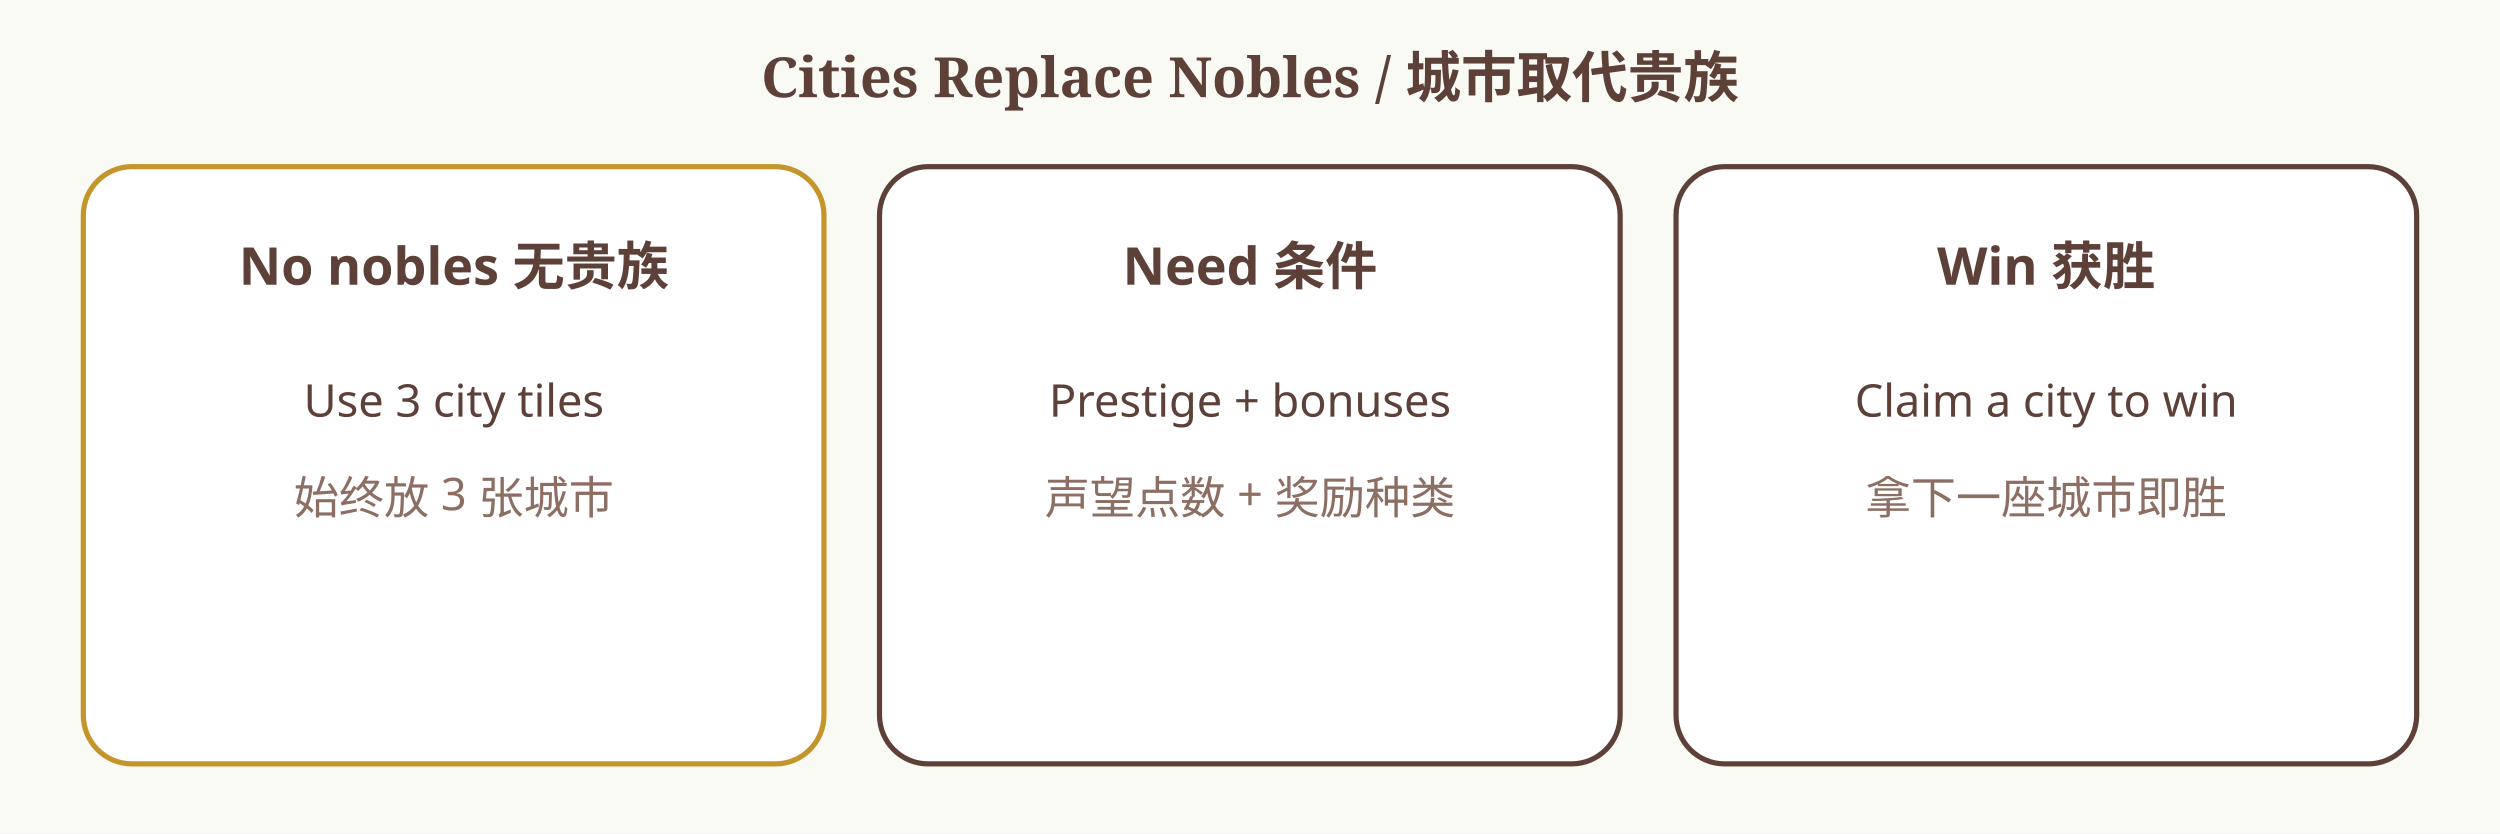
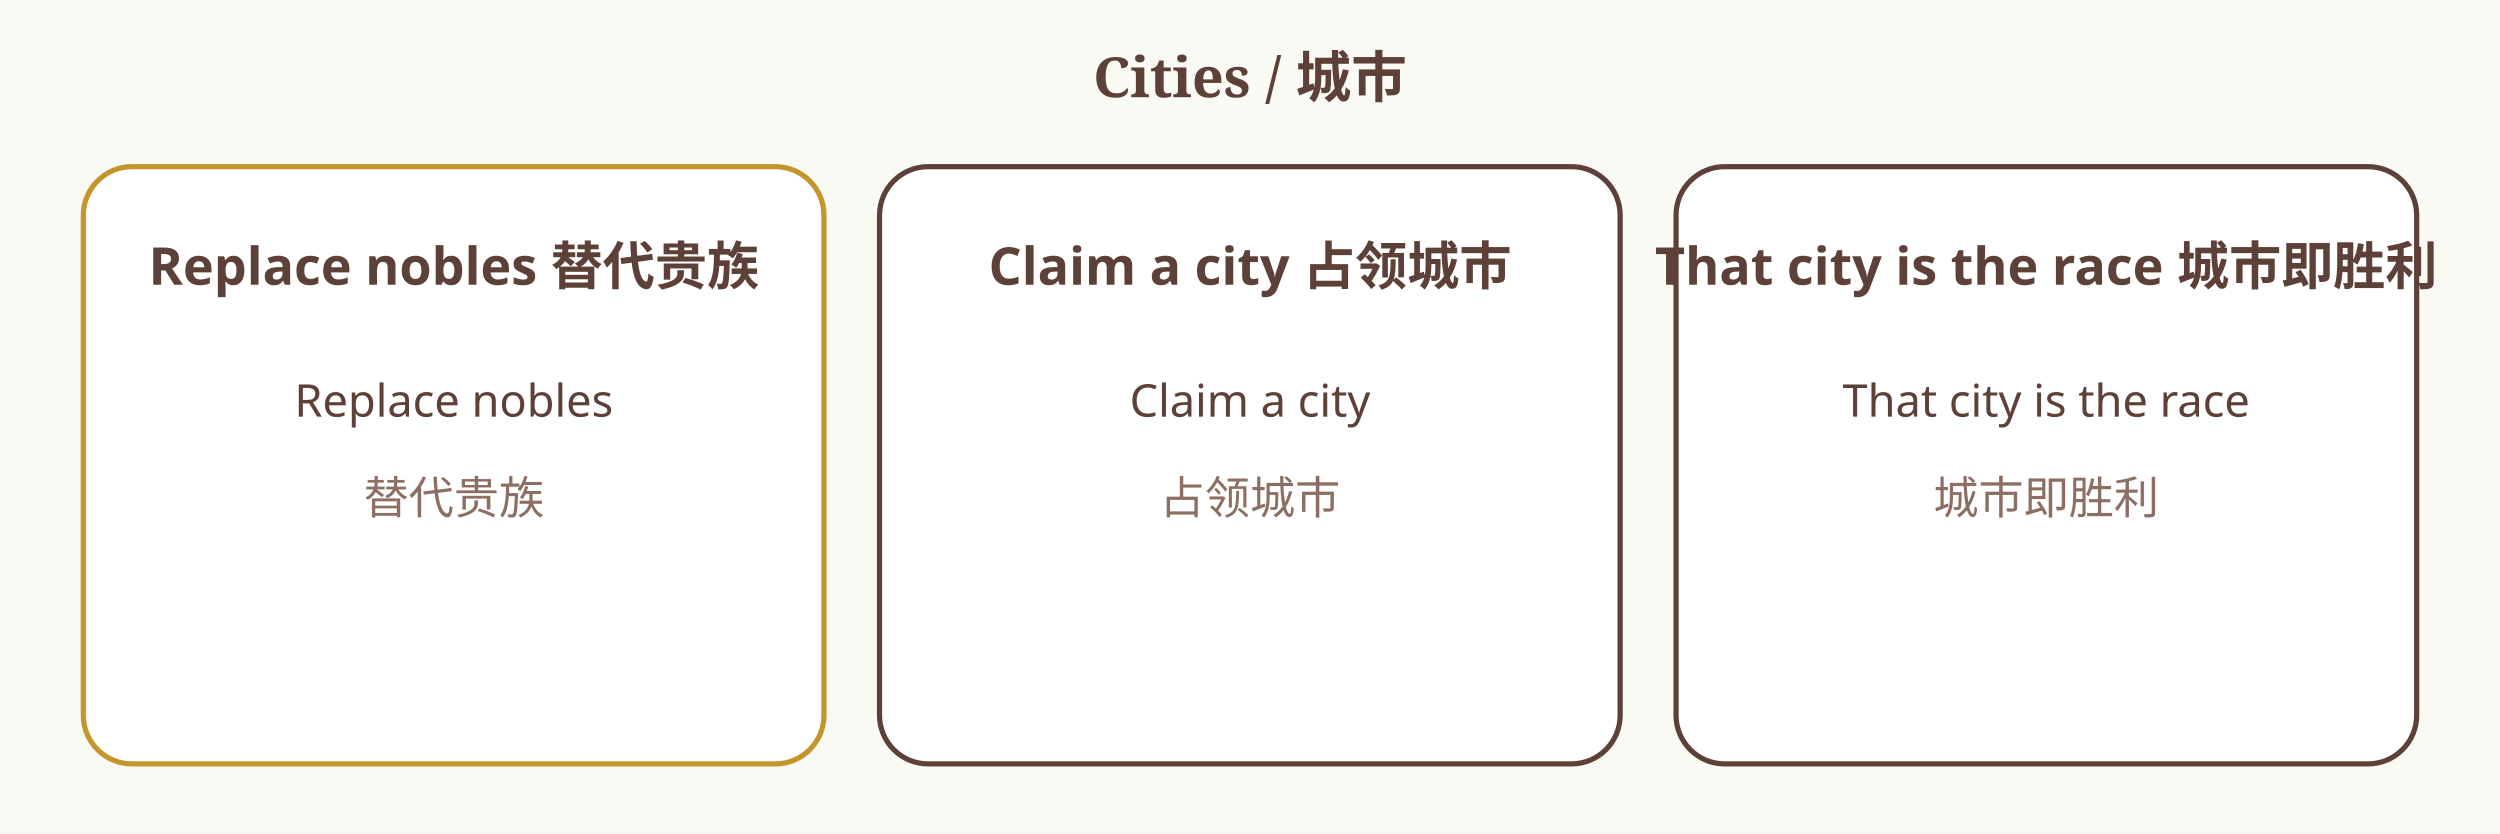
<svg xmlns="http://www.w3.org/2000/svg" viewBox="0 0 720 240" role="img">
  <rect width="720" height="240" fill="#FAFAF5" />
-   <text x="360" y="28" text-anchor="middle" font-family="Georgia, serif" font-size="16" fill="#5D4037" font-weight="700">Cities Replace Nobles / 城市取代贵族</text>
+   <text x="360" y="28" text-anchor="middle" font-family="Georgia, serif" font-size="16" fill="#5D4037" font-weight="700">Cities / 城市</text>
  <g font-family="'PingFang SC', 'Hiragino Sans GB', 'Microsoft YaHei', sans-serif" font-size="13" text-anchor="middle">
    <rect x="24.0" y="48" width="213.3" height="172" rx="14" fill="#fff" stroke="#C4952A" stroke-width="1.5" />
-     <text x="130.7" y="82" fill="#5D4037" font-weight="700" font-size="15">No nobles 无贵族</text>
-     <text x="130.7" y="120" fill="#5D4037">Use 3 city tiles</text>
-     <text x="130.7" y="148" fill="#8D6E63">始终放 3 张城市</text>
+     <text x="130.7" y="82" fill="#5D4037" font-weight="700" font-size="15">Replace nobles 替代贵族</text>
+     <text x="130.7" y="120" fill="#5D4037">Replace nobles</text>
+     <text x="130.7" y="148" fill="#8D6E63">替代贵族</text>
    <rect x="253.3" y="48" width="213.3" height="172" rx="14" fill="#fff" stroke="#5D4037" stroke-width="1.5" />
-     <text x="360.0" y="82" fill="#5D4037" font-weight="700" font-size="15">Need 条件</text>
-     <text x="360.0" y="120" fill="#5D4037">Prestige + bonuses</text>
-     <text x="360.0" y="148" fill="#8D6E63">声望点数 + 奖励种类</text>
+     <text x="360.0" y="82" fill="#5D4037" font-weight="700" font-size="15">Claim a city 占领城市</text>
+     <text x="360.0" y="120" fill="#5D4037">Claim a city</text>
+     <text x="360.0" y="148" fill="#8D6E63">占领城市</text>
    <rect x="482.7" y="48" width="213.3" height="172" rx="14" fill="#fff" stroke="#5D4037" stroke-width="1.5" />
-     <text x="589.3" y="82" fill="#5D4037" font-weight="700" font-size="15">Win 获胜</text>
-     <text x="589.3" y="120" fill="#5D4037">Claim a city to win</text>
-     <text x="589.3" y="148" fill="#8D6E63">拿下一座城市即胜</text>
+     <text x="589.3" y="82" fill="#5D4037" font-weight="700" font-size="15">That city is the race 城市即胜利</text>
+     <text x="589.3" y="120" fill="#5D4037">That city is the race</text>
+     <text x="589.3" y="148" fill="#8D6E63">城市即胜利</text>
  </g>
</svg>
